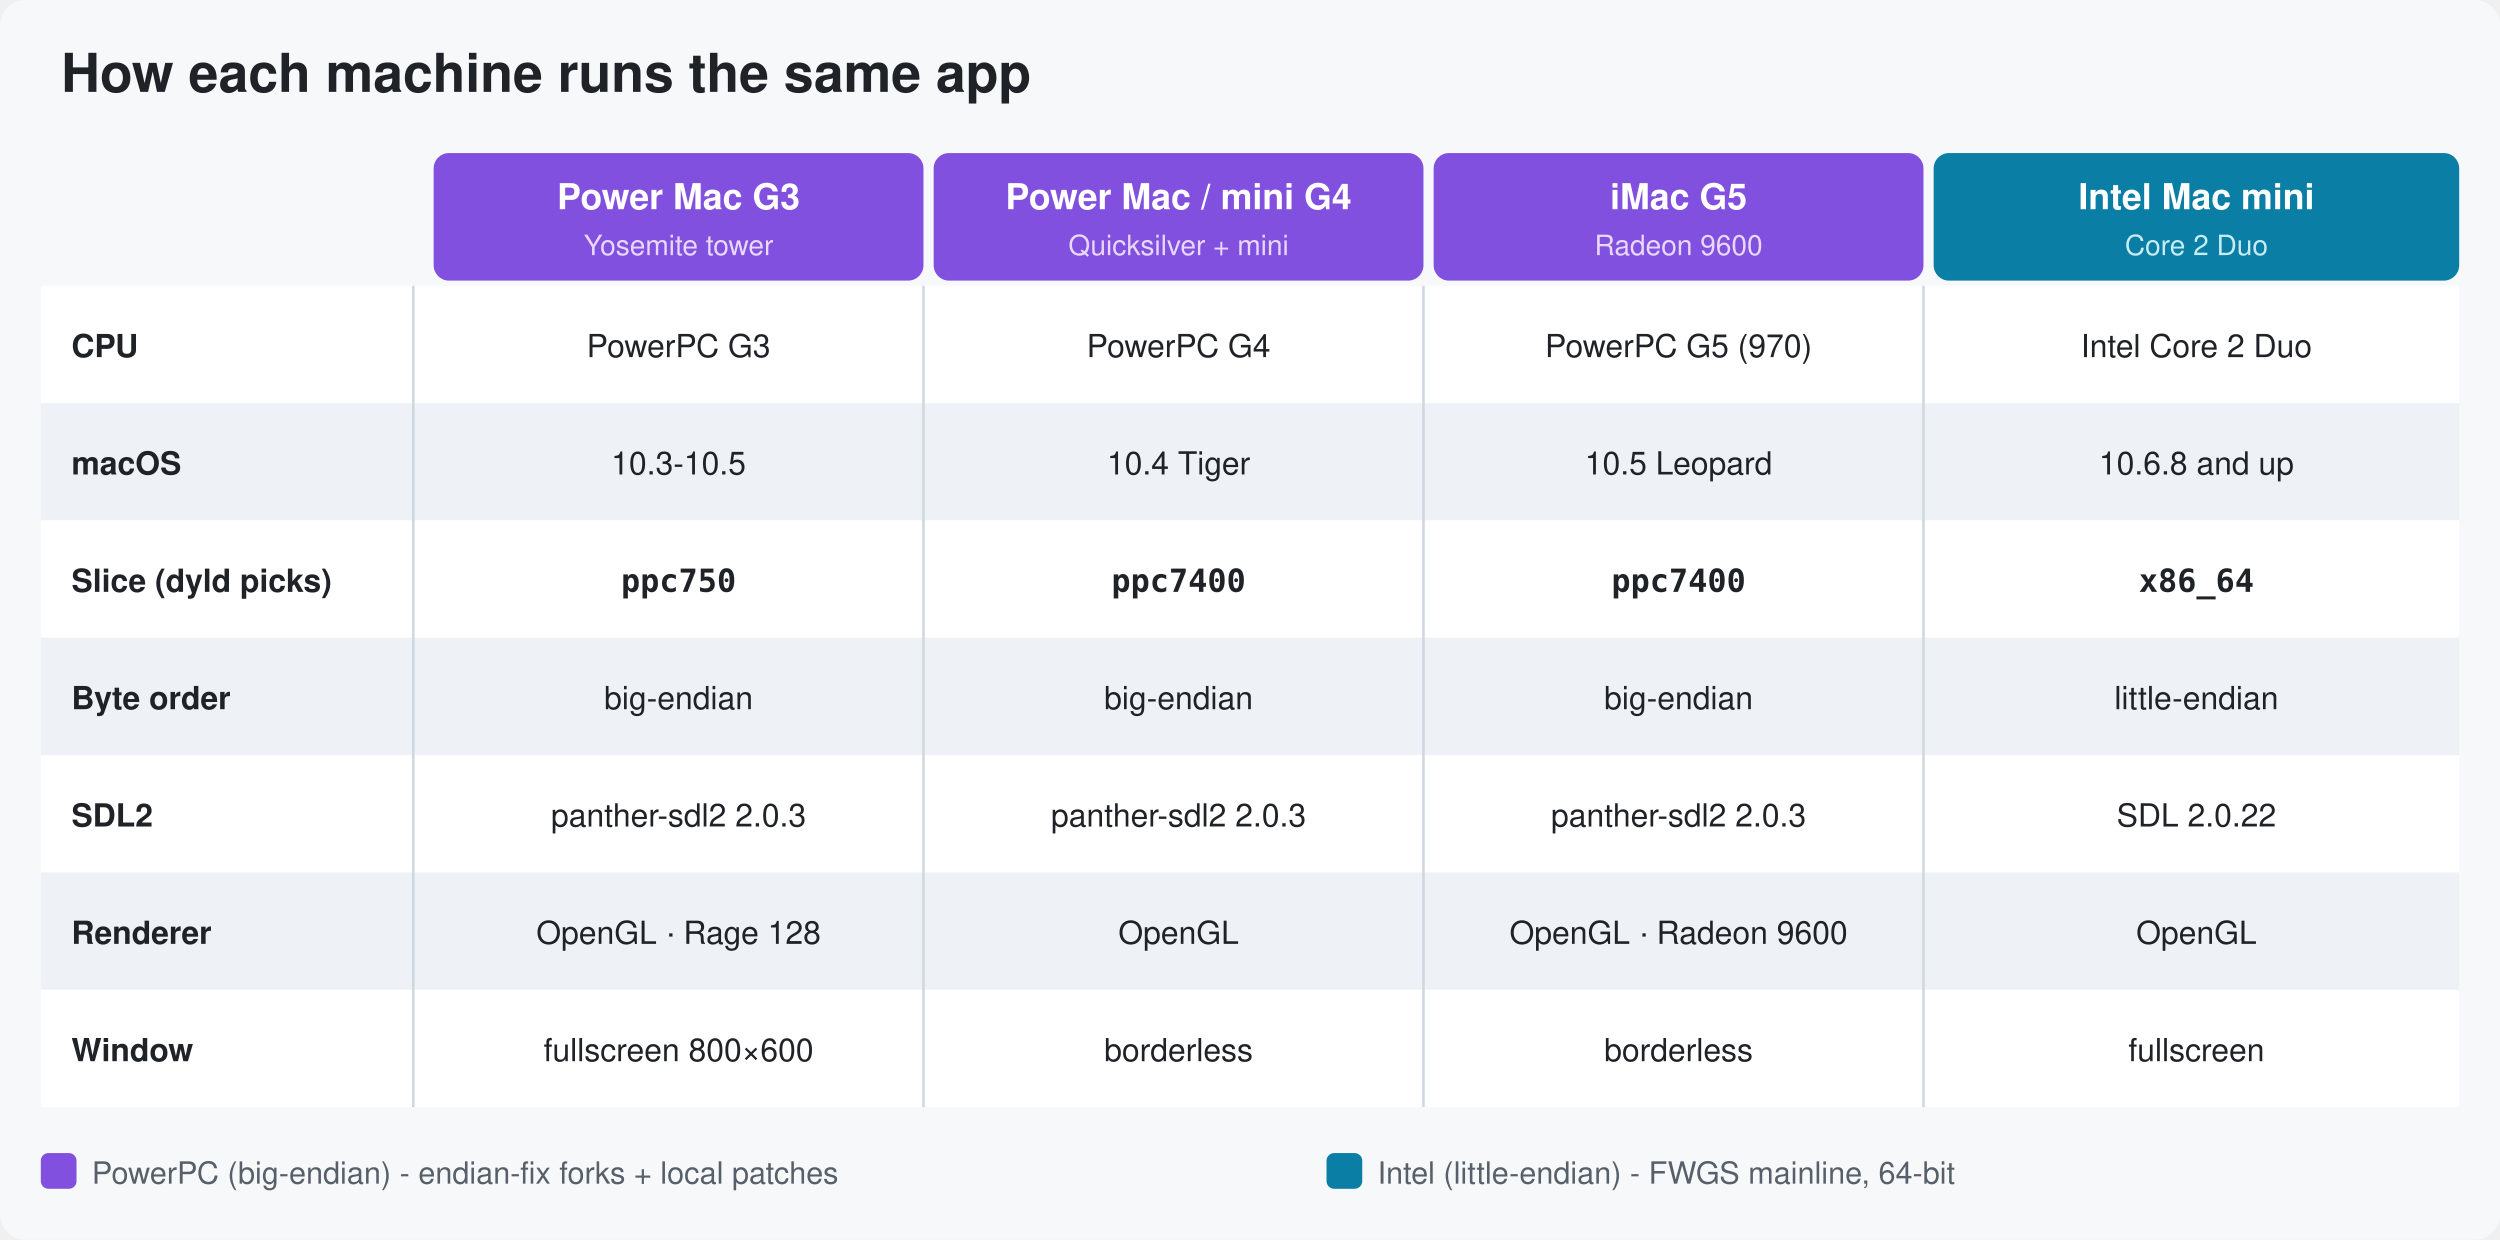
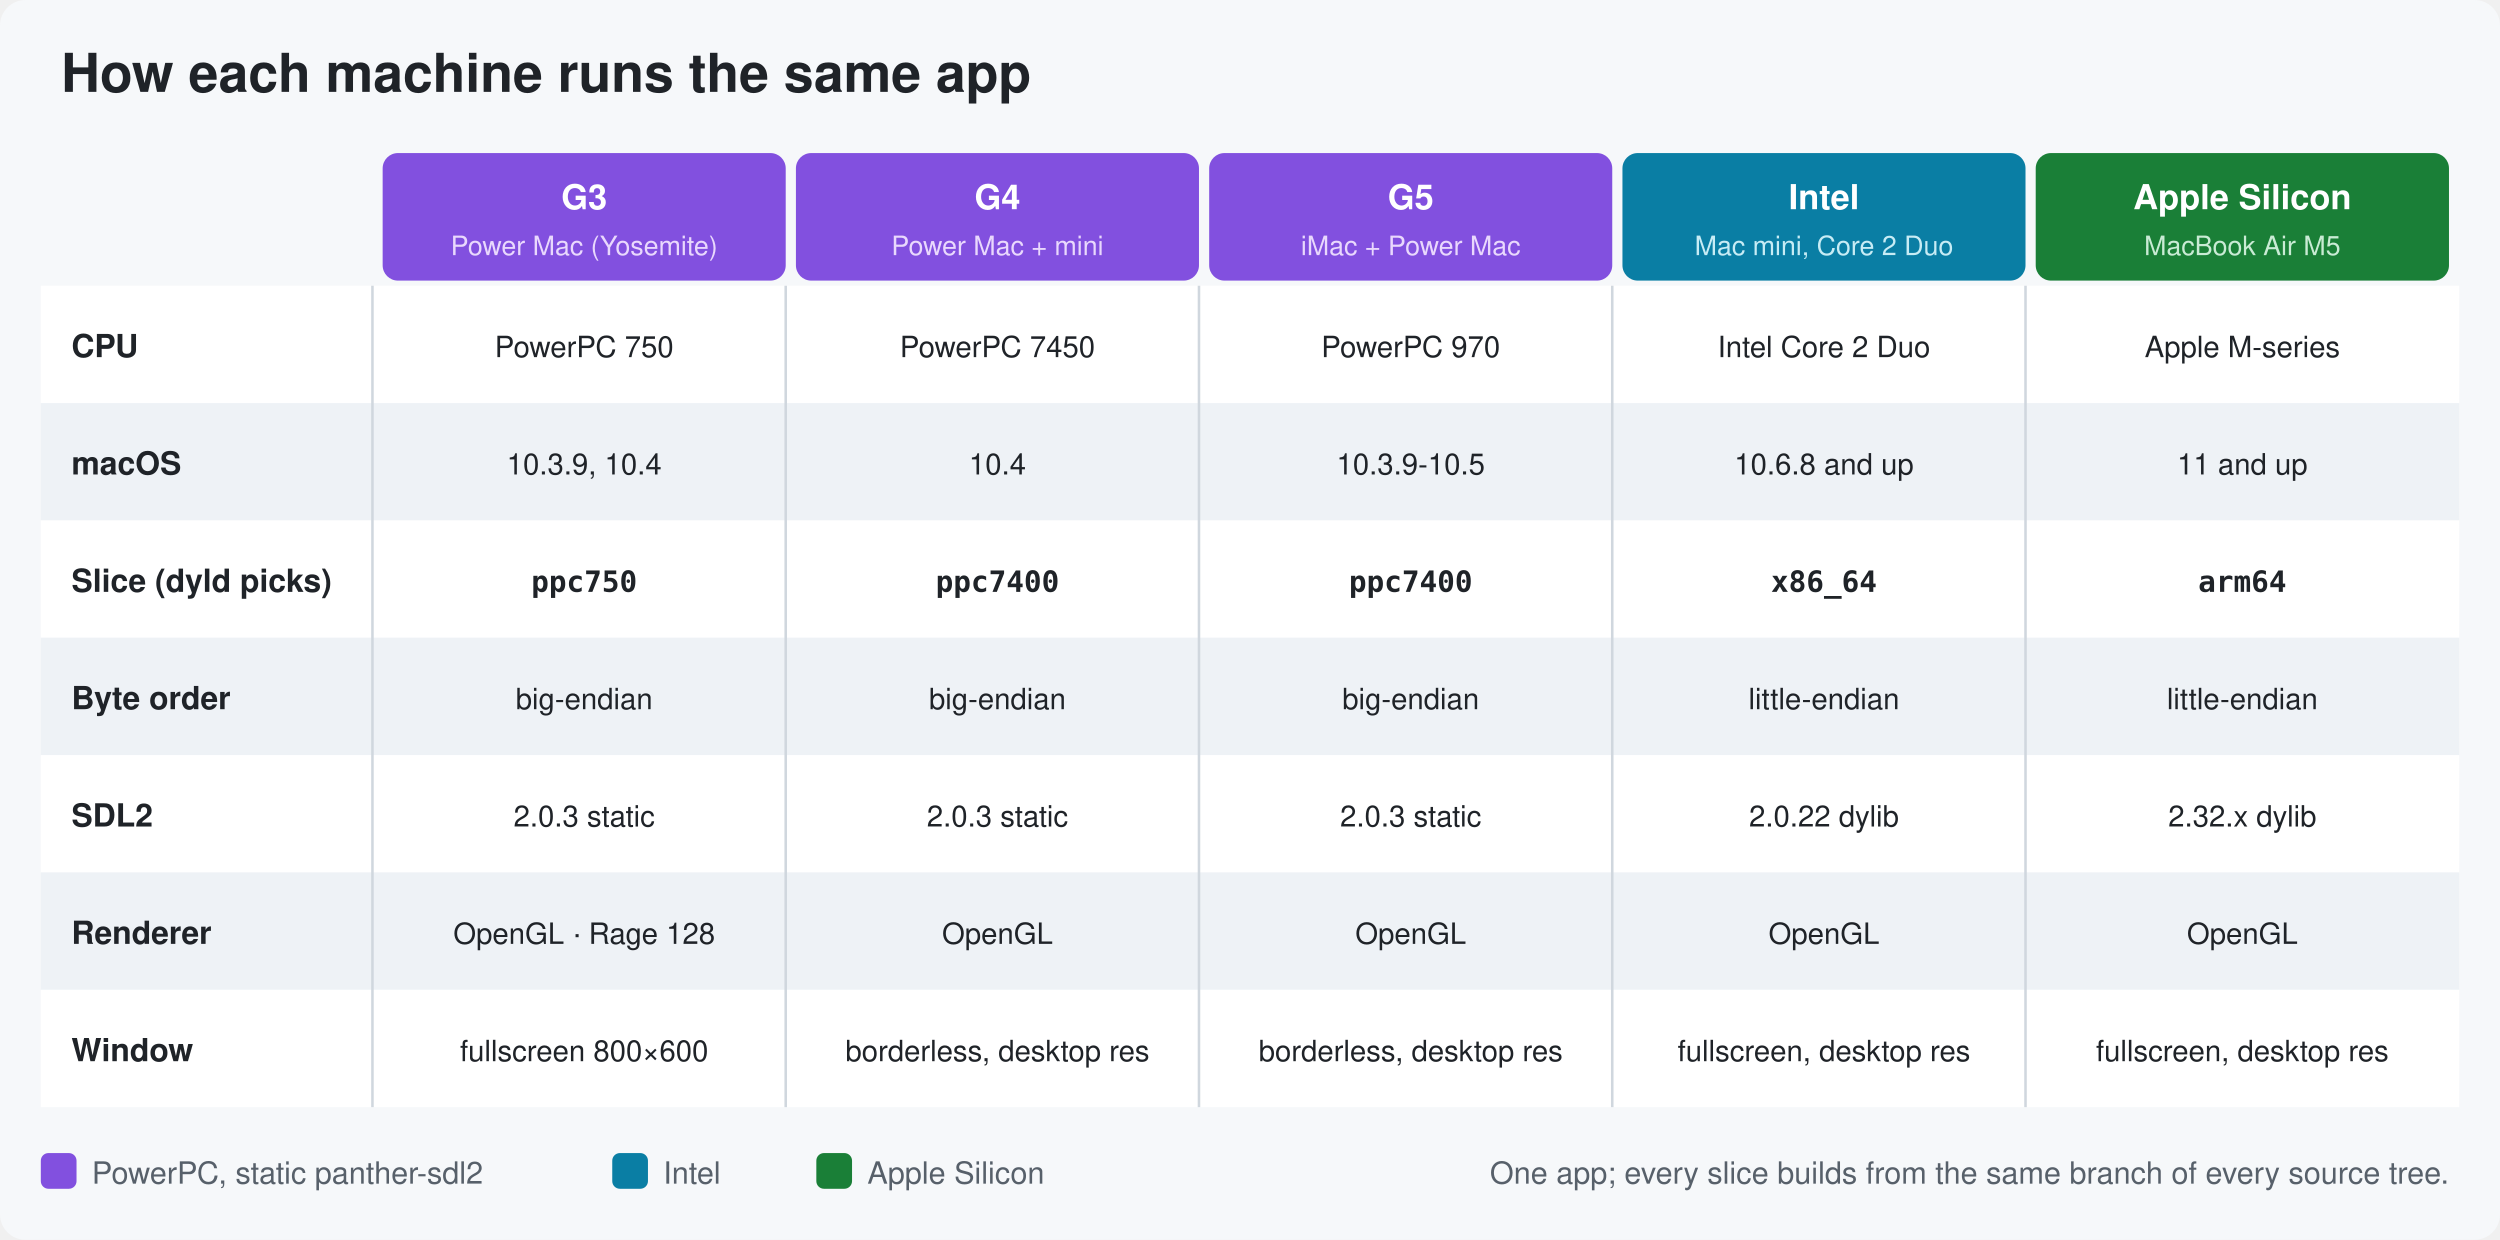
<svg xmlns="http://www.w3.org/2000/svg" viewBox="0 0 980 486" font-family="-apple-system, BlinkMacSystemFont, 'Segoe UI', Helvetica, Arial, sans-serif">
  <rect x="0" y="0" width="980" height="486" rx="10" fill="#f6f8fa" />
  <text x="24" y="36" font-size="21" font-weight="700" fill="#1f2328">How each machine runs the same app</text>
  <g>
    <rect x="16" y="112" width="948" height="46" fill="#ffffff" />
    <rect x="16" y="158" width="948" height="46" fill="#eef2f6" />
    <rect x="16" y="204" width="948" height="46" fill="#ffffff" />
    <rect x="16" y="250" width="948" height="46" fill="#eef2f6" />
    <rect x="16" y="296" width="948" height="46" fill="#ffffff" />
    <rect x="16" y="342" width="948" height="46" fill="#eef2f6" />
    <rect x="16" y="388" width="948" height="46" fill="#ffffff" />
  </g>
  <g>
-     <rect x="170" y="60" width="192" height="50" rx="6" fill="#8250df" />
-     <rect x="366" y="60" width="192" height="50" rx="6" fill="#8250df" />
-     <rect x="562" y="60" width="192" height="50" rx="6" fill="#8250df" />
-     <rect x="758" y="60" width="206" height="50" rx="6" fill="#0a7ea4" />
+     <rect x="150" y="60" width="158" height="50" rx="6" fill="#8250df" />
+     <rect x="312" y="60" width="158" height="50" rx="6" fill="#8250df" />
+     <rect x="474" y="60" width="158" height="50" rx="6" fill="#8250df" />
+     <rect x="636" y="60" width="158" height="50" rx="6" fill="#0a7ea4" />
+     <rect x="798" y="60" width="162" height="50" rx="6" fill="#1a7f37" />
    <g fill="#ffffff" text-anchor="middle">
-       <text x="266" y="82" font-size="14" font-weight="700">Power Mac G3</text>
-       <text x="266" y="100" font-size="11" fill="#e9d8fd">Yosemite tower</text>
-       <text x="462" y="82" font-size="14" font-weight="700">Power Mac / mini G4</text>
-       <text x="462" y="100" font-size="11" fill="#e9d8fd">Quicksilver + mini</text>
-       <text x="658" y="82" font-size="14" font-weight="700">iMac G5</text>
-       <text x="658" y="100" font-size="11" fill="#e9d8fd">Radeon 9600</text>
-       <text x="861" y="82" font-size="14" font-weight="700">Intel Mac mini</text>
-       <text x="861" y="100" font-size="11" fill="#c7ecf5">Core 2 Duo</text>
+       <text x="229" y="82" font-size="13.5" font-weight="700">G3</text>
+       <text x="229" y="100" font-size="10.5" fill="#e9d8fd">Power Mac (Yosemite)</text>
+       <text x="391" y="82" font-size="13.5" font-weight="700">G4</text>
+       <text x="391" y="100" font-size="10.5" fill="#e9d8fd">Power Mac + mini</text>
+       <text x="553" y="82" font-size="13.5" font-weight="700">G5</text>
+       <text x="553" y="100" font-size="10.5" fill="#e9d8fd">iMac + Power Mac</text>
+       <text x="715" y="82" font-size="13.5" font-weight="700">Intel</text>
+       <text x="715" y="100" font-size="10.5" fill="#c7ecf5">Mac mini, Core 2 Duo</text>
+       <text x="879" y="82" font-size="13.5" font-weight="700">Apple Silicon</text>
+       <text x="879" y="100" font-size="10.5" fill="#c9ebd4">MacBook Air M5</text>
    </g>
  </g>
  <g font-size="12.5" font-weight="700" fill="#1f2328">
    <text x="28" y="140">CPU</text>
    <text x="28" y="186">macOS</text>
    <text x="28" y="232">Slice (dyld picks)</text>
    <text x="28" y="278">Byte order</text>
    <text x="28" y="324">SDL2</text>
    <text x="28" y="370">Renderer</text>
    <text x="28" y="416">Window</text>
  </g>
-   <g font-size="12.5" fill="#1f2328" text-anchor="middle">
-     <text x="266" y="140">PowerPC G3</text>
-     <text x="462" y="140">PowerPC G4</text>
-     <text x="658" y="140">PowerPC G5 (970)</text>
-     <text x="861" y="140">Intel Core 2 Duo</text>
-     <text x="266" y="186">10.3-10.5</text>
-     <text x="462" y="186">10.4 Tiger</text>
-     <text x="658" y="186">10.5 Leopard</text>
-     <text x="861" y="186">10.6.8 and up</text>
-     <text x="266" y="232" font-family="ui-monospace, Menlo, monospace" font-weight="700">ppc750</text>
-     <text x="462" y="232" font-family="ui-monospace, Menlo, monospace" font-weight="700">ppc7400</text>
-     <text x="658" y="232" font-family="ui-monospace, Menlo, monospace" font-weight="700">ppc7400</text>
-     <text x="861" y="232" font-family="ui-monospace, Menlo, monospace" font-weight="700">x86_64</text>
-     <text x="266" y="278">big-endian</text>
-     <text x="462" y="278">big-endian</text>
-     <text x="658" y="278">big-endian</text>
-     <text x="861" y="278">little-endian</text>
-     <text x="266" y="324">panther-sdl2 2.0.3</text>
-     <text x="462" y="324">panther-sdl2 2.0.3</text>
-     <text x="658" y="324">panther-sdl2 2.0.3</text>
-     <text x="861" y="324">SDL 2.0.22</text>
-     <text x="266" y="370">OpenGL · Rage 128</text>
-     <text x="462" y="370">OpenGL</text>
-     <text x="658" y="370">OpenGL · Radeon 9600</text>
-     <text x="861" y="370">OpenGL</text>
-     <text x="266" y="416">fullscreen 800×600</text>
-     <text x="462" y="416">borderless</text>
-     <text x="658" y="416">borderless</text>
-     <text x="861" y="416">fullscreen</text>
+   <g font-size="11.5" fill="#1f2328" text-anchor="middle">
+     <text x="229" y="140">PowerPC 750</text>
+     <text x="391" y="140">PowerPC 7450</text>
+     <text x="553" y="140">PowerPC 970</text>
+     <text x="715" y="140">Intel Core 2 Duo</text>
+     <text x="879" y="140">Apple M-series</text>
+     <text x="229" y="186">10.3.9, 10.4</text>
+     <text x="391" y="186">10.4</text>
+     <text x="553" y="186">10.3.9-10.5</text>
+     <text x="715" y="186">10.6.8 and up</text>
+     <text x="879" y="186">11 and up</text>
+     <text x="229" y="232" font-family="ui-monospace, Menlo, monospace" font-weight="700">ppc750</text>
+     <text x="391" y="232" font-family="ui-monospace, Menlo, monospace" font-weight="700">ppc7400</text>
+     <text x="553" y="232" font-family="ui-monospace, Menlo, monospace" font-weight="700">ppc7400</text>
+     <text x="715" y="232" font-family="ui-monospace, Menlo, monospace" font-weight="700">x86_64</text>
+     <text x="879" y="232" font-family="ui-monospace, Menlo, monospace" font-weight="700">arm64</text>
+     <text x="229" y="278">big-endian</text>
+     <text x="391" y="278">big-endian</text>
+     <text x="553" y="278">big-endian</text>
+     <text x="715" y="278">little-endian</text>
+     <text x="879" y="278">little-endian</text>
+     <text x="229" y="324">2.0.3 static</text>
+     <text x="391" y="324">2.0.3 static</text>
+     <text x="553" y="324">2.0.3 static</text>
+     <text x="715" y="324">2.0.22 dylib</text>
+     <text x="879" y="324">2.32.x dylib</text>
+     <text x="229" y="370">OpenGL · Rage 128</text>
+     <text x="391" y="370">OpenGL</text>
+     <text x="553" y="370">OpenGL</text>
+     <text x="715" y="370">OpenGL</text>
+     <text x="879" y="370">OpenGL</text>
+     <text x="229" y="416">fullscreen 800×600</text>
+     <text x="391" y="416">borderless, desktop res</text>
+     <text x="553" y="416">borderless, desktop res</text>
+     <text x="715" y="416">fullscreen, desktop res</text>
+     <text x="879" y="416">fullscreen, desktop res</text>
  </g>
  <g stroke="#d0d7de" stroke-width="1">
-     <line x1="162" y1="112" x2="162" y2="434" />
-     <line x1="362" y1="112" x2="362" y2="434" />
-     <line x1="558" y1="112" x2="558" y2="434" />
-     <line x1="754" y1="112" x2="754" y2="434" />
+     <line x1="146" y1="112" x2="146" y2="434" />
+     <line x1="308" y1="112" x2="308" y2="434" />
+     <line x1="470" y1="112" x2="470" y2="434" />
+     <line x1="632" y1="112" x2="632" y2="434" />
+     <line x1="794" y1="112" x2="794" y2="434" />
  </g>
  <g>
    <rect x="16" y="452" width="14" height="14" rx="3" fill="#8250df" />
-     <text x="36" y="464" font-size="12" fill="#57606a">PowerPC (big-endian) - endian-fix forks + local patches</text>
-     <rect x="520" y="452" width="14" height="14" rx="3" fill="#0a7ea4" />
-     <text x="540" y="464" font-size="12" fill="#57606a">Intel (little-endian) - FWGS mainline, 64-bit</text>
+     <text x="36" y="464" font-size="12" fill="#57606a">PowerPC, static panther-sdl2</text>
+     <rect x="240" y="452" width="14" height="14" rx="3" fill="#0a7ea4" />
+     <text x="260" y="464" font-size="12" fill="#57606a">Intel</text>
+     <rect x="320" y="452" width="14" height="14" rx="3" fill="#1a7f37" />
+     <text x="340" y="464" font-size="12" fill="#57606a">Apple Silicon</text>
+     <text x="960" y="464" font-size="12" fill="#57606a" text-anchor="end">One app; every slice builds from the same branch of every source tree.</text>
  </g>
</svg>
